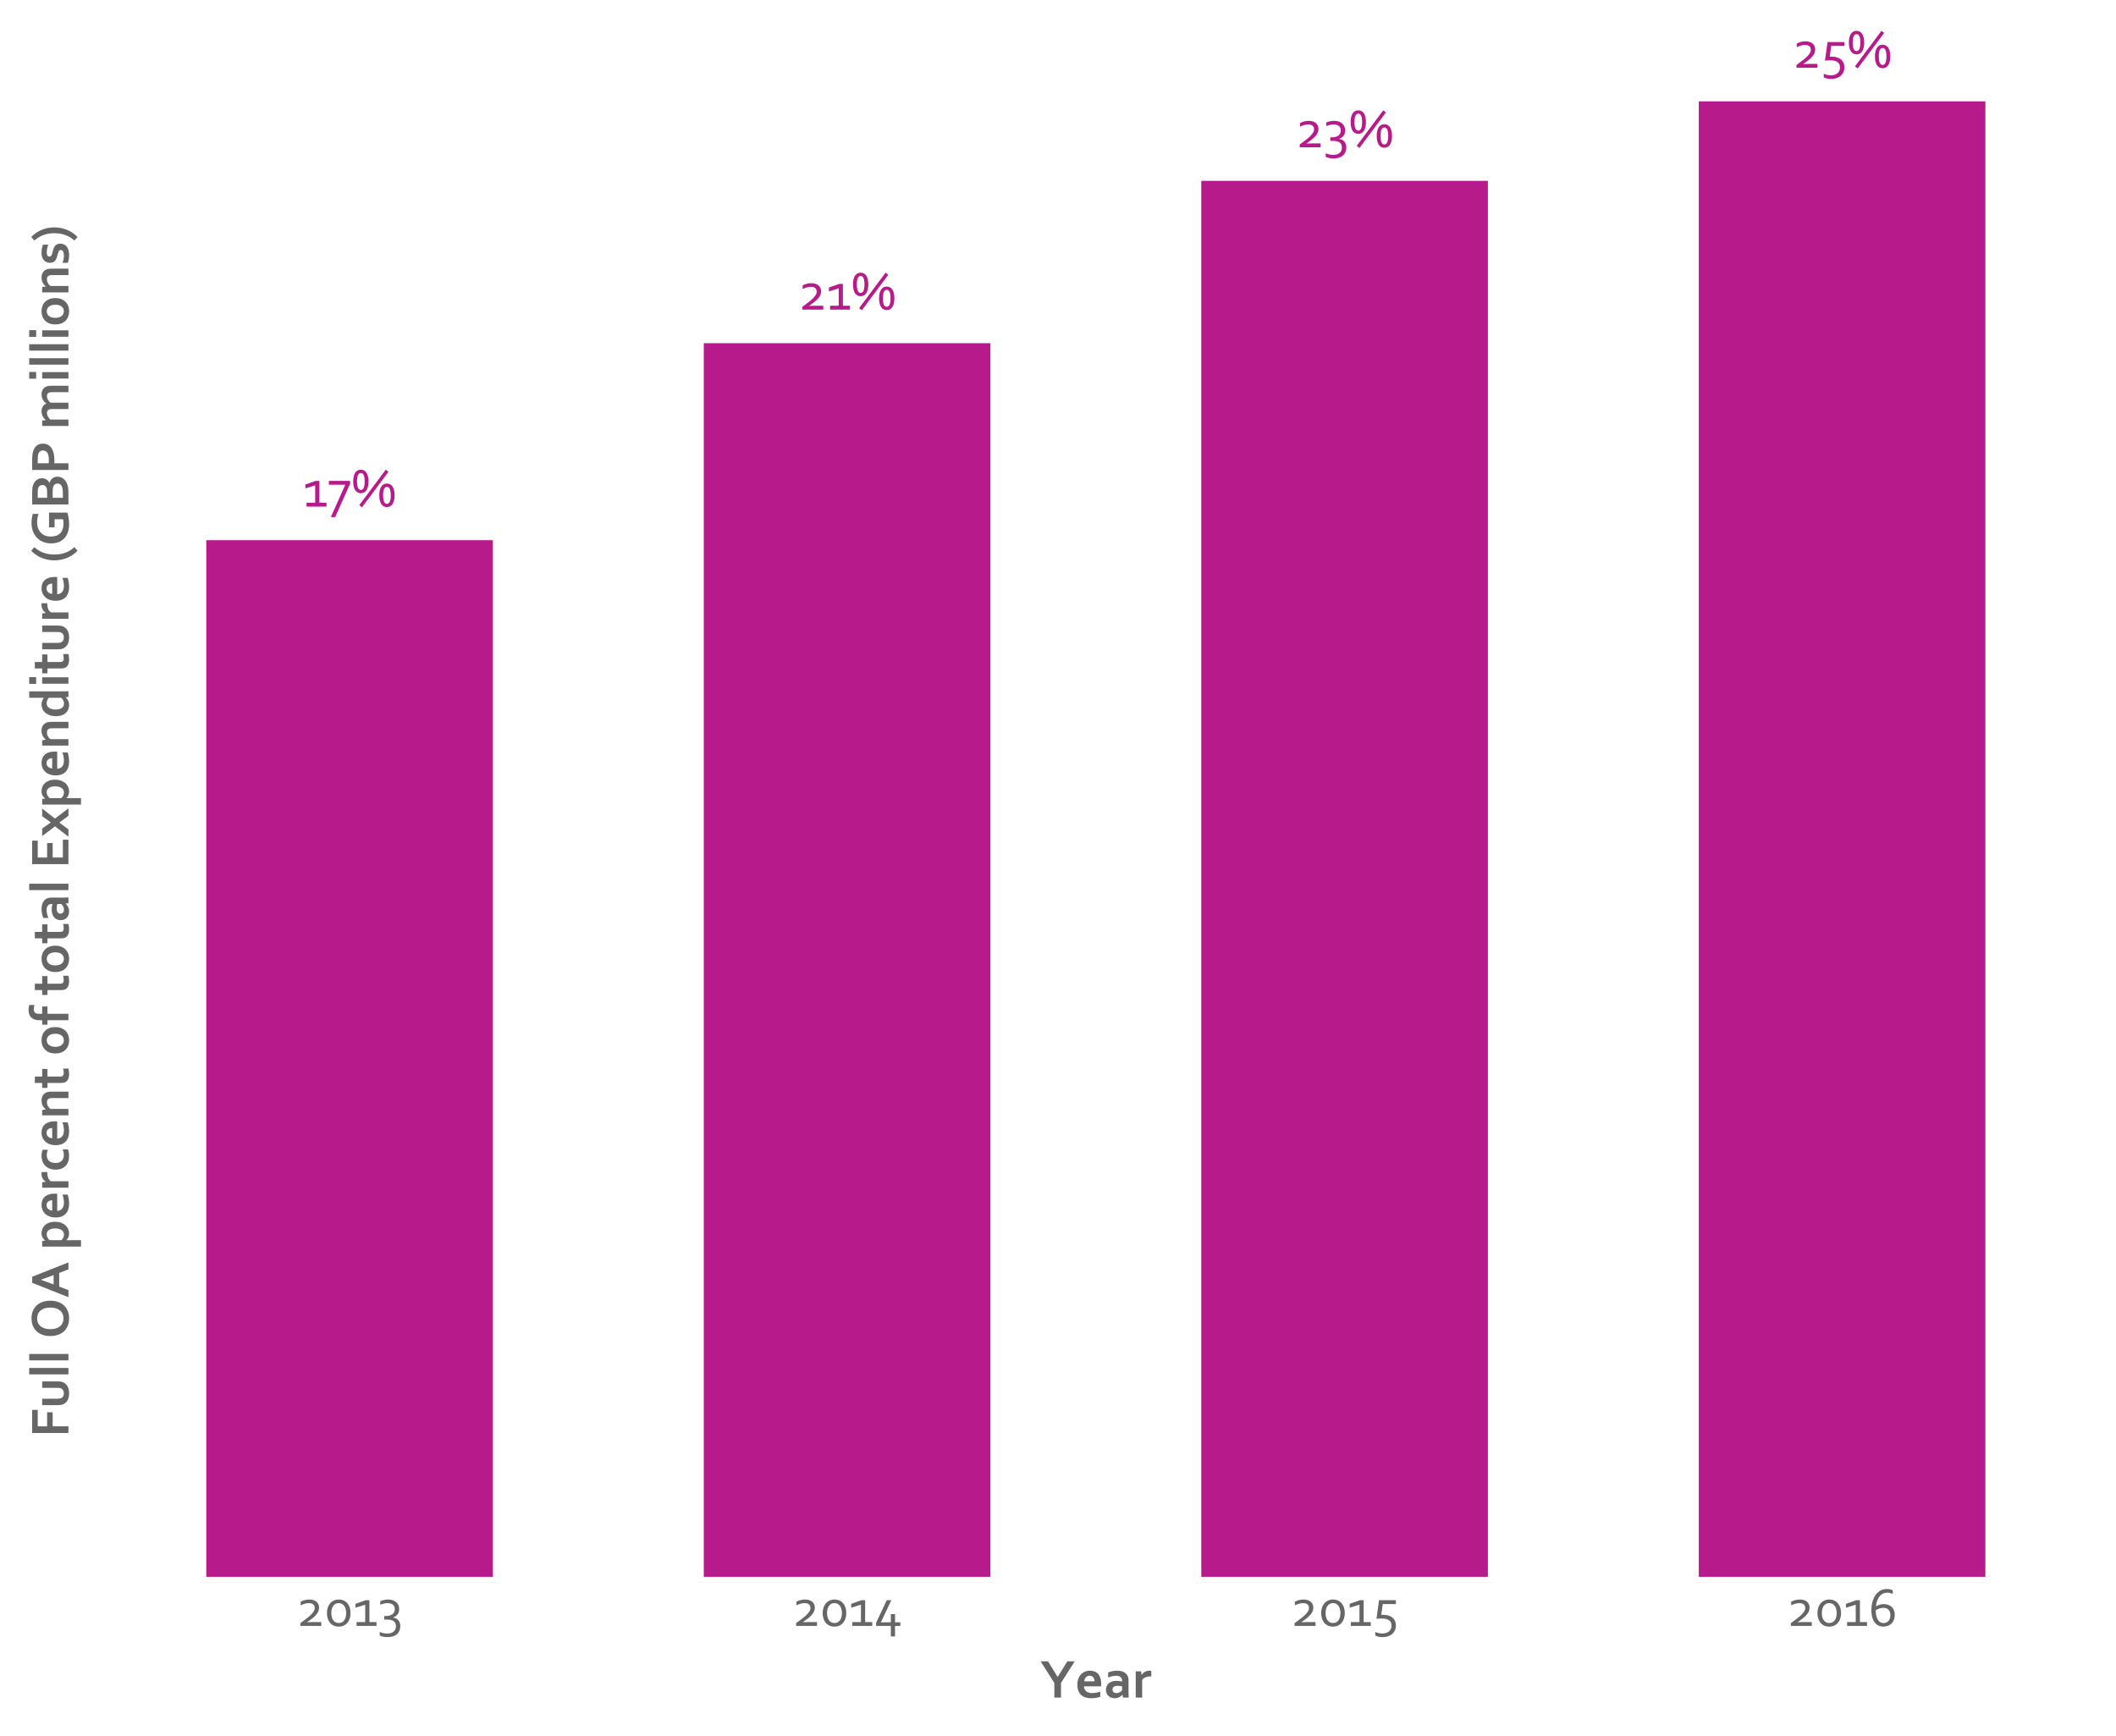
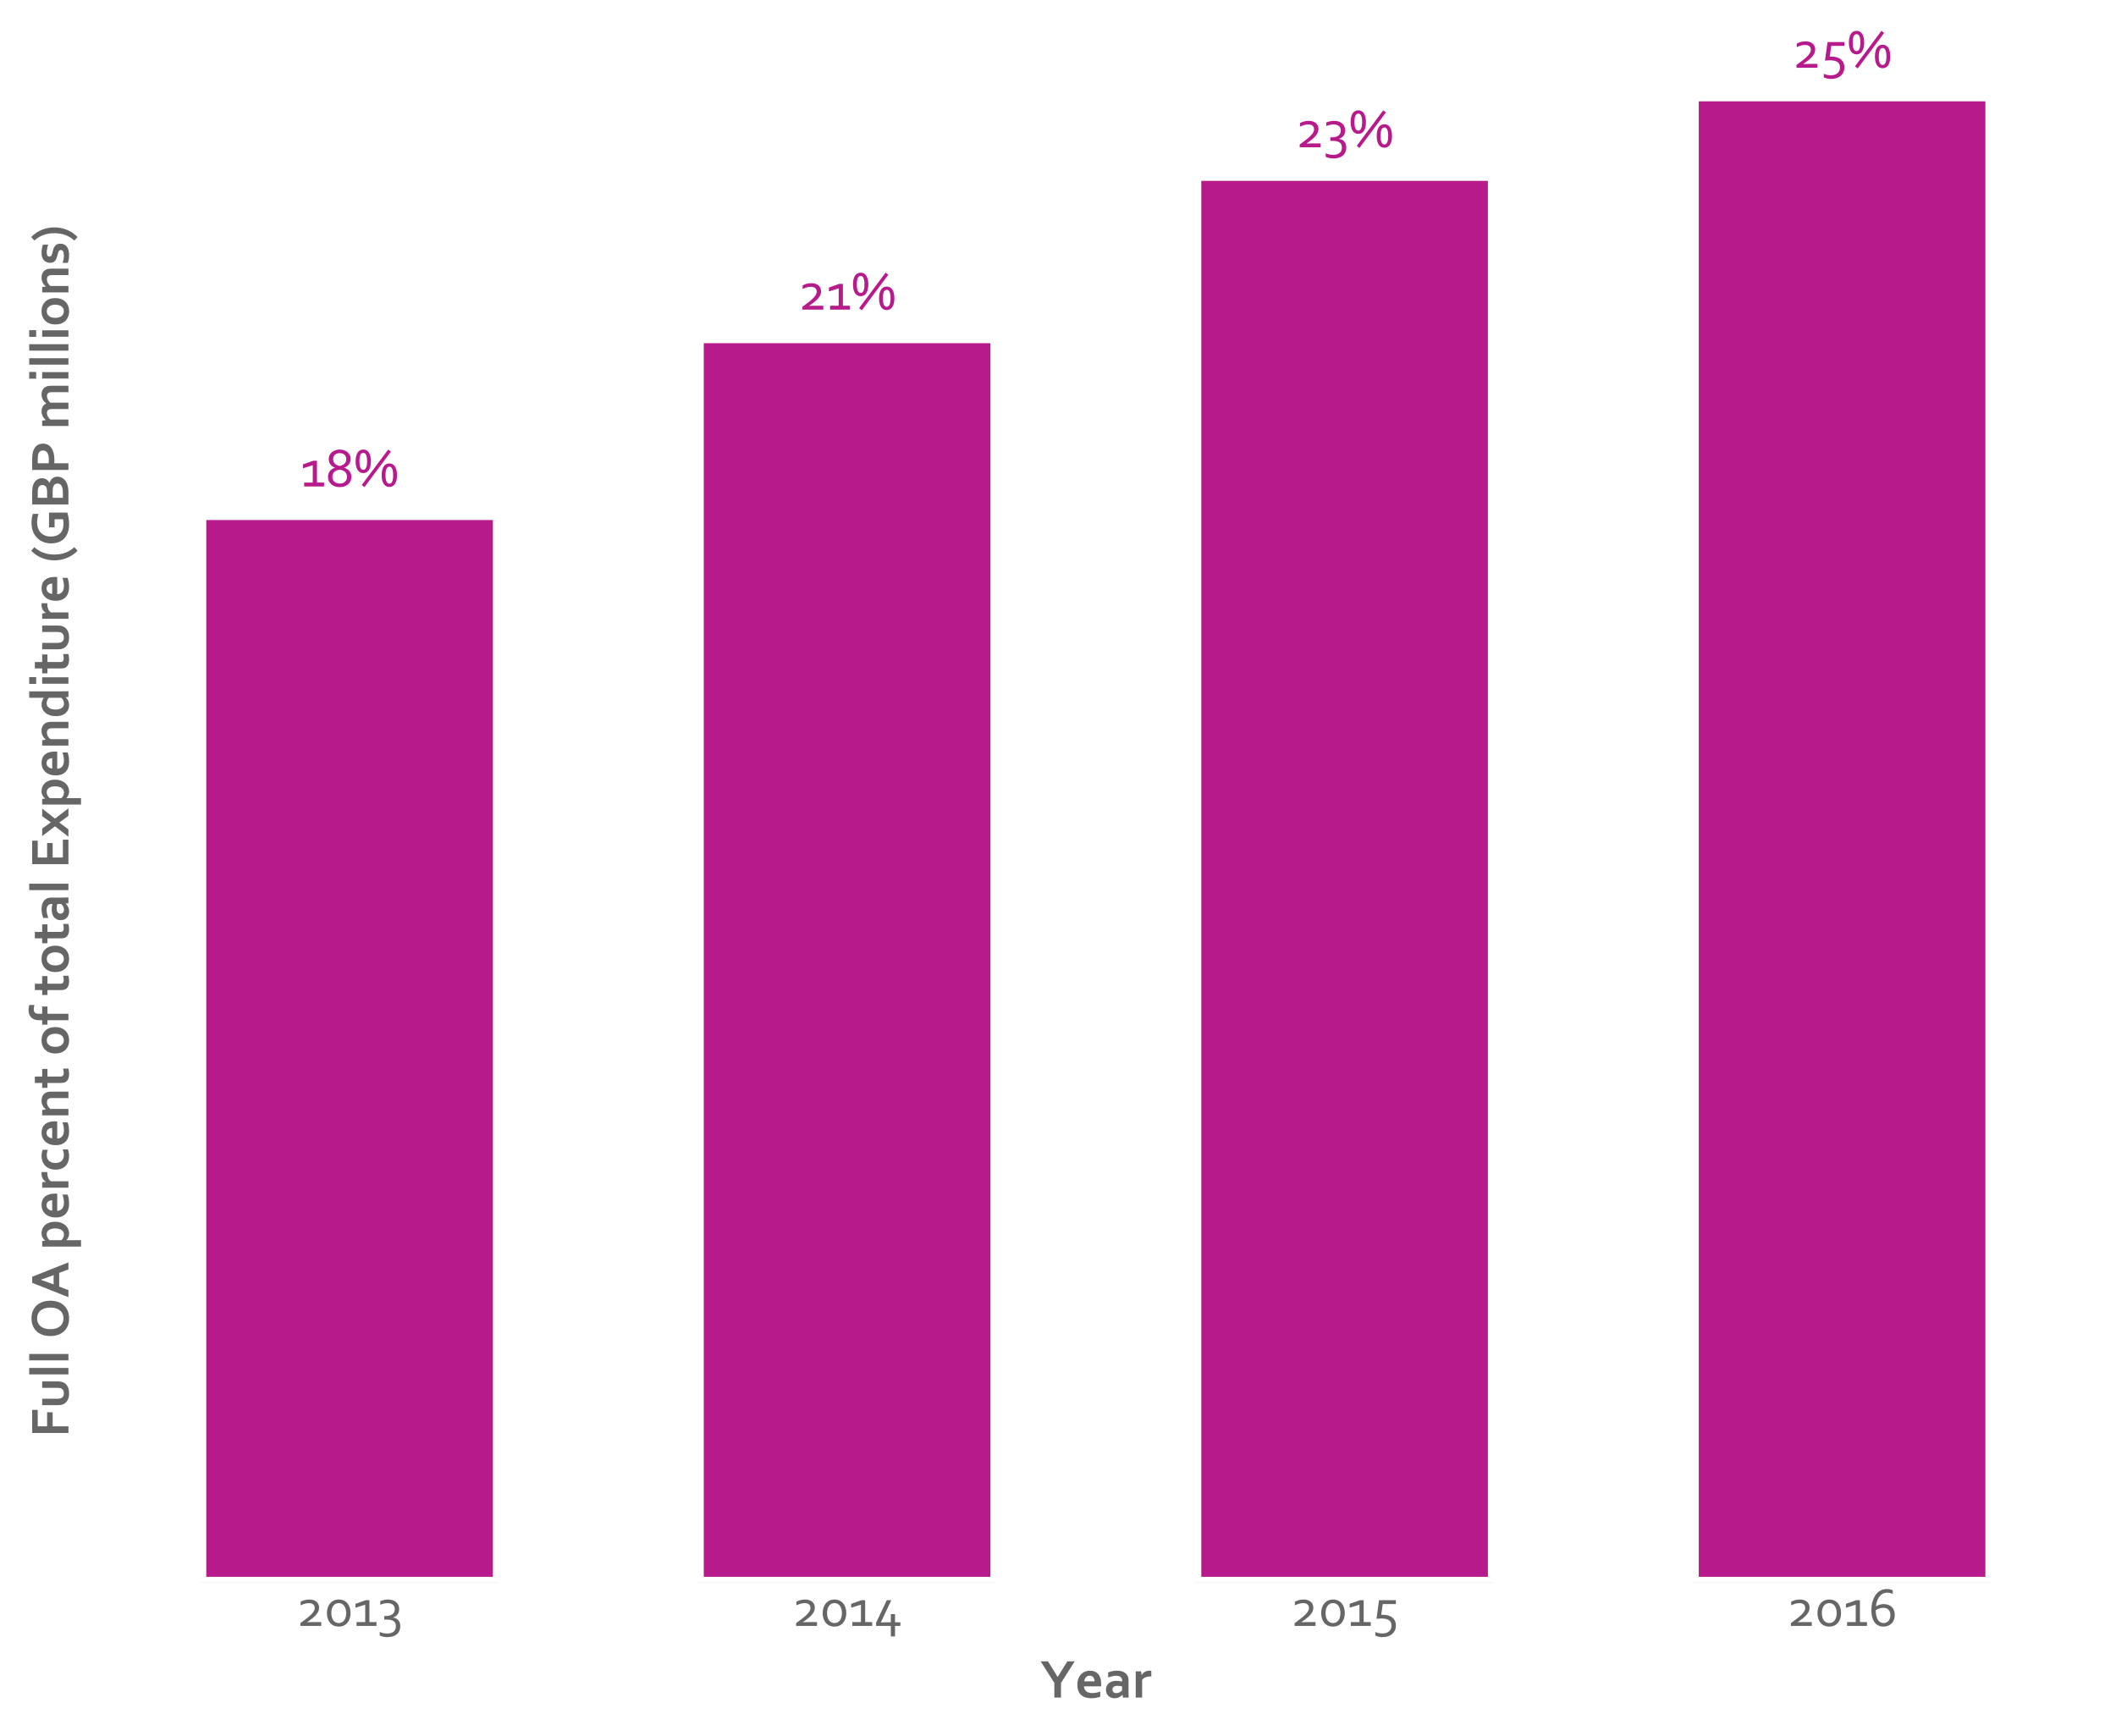
<svg xmlns="http://www.w3.org/2000/svg" xmlns:xlink="http://www.w3.org/1999/xlink" height="438pt" version="1.1" viewBox="0 0 534 438" width="534pt">
  <defs>
    <style type="text/css">
*{stroke-linecap:butt;stroke-linejoin:round;stroke-miterlimit:100000;}
  </style>
  </defs>
  <g id="figure_1">
    <g id="patch_1">
      <path d="M 0 438.772  L 534.847 438.772  L 534.847 0  L 0 0  z " style="fill:#ffffff;" />
    </g>
    <g id="axes_1">
      <g id="patch_2">
        <path d="M 25.448 399.419  L 527.648 399.419  L 527.648 19.979  L 25.448 19.979  z " style="fill:#ffffff;" />
      </g>
      <g id="matplotlib.axis_1">
        <g id="xtick_1">
          <g id="text_1">
            <defs>
              <path d="M 19.922 6.688  Q 25.531 6.984 30.031 6.984  L 45.266 6.984  L 45.266 0  L 7.562 0  L 7.562 5.031  Q 13.188 9.188 17.922 12.766  Q 22.656 16.359 26.094 19.656  Q 29.547 22.953 31.5 26.078  Q 33.453 29.203 33.453 32.375  Q 33.453 36.625 30.719 38.859  Q 27.984 41.109 22.859 41.109  Q 19.047 41.062 15.453 39.984  Q 11.859 38.922 8.062 37.156  L 8.062 43.609  Q 10.844 45.219 14.922 46.406  Q 19 47.609 23.875 47.609  Q 27.734 47.609 30.922 46.625  Q 34.125 45.656 36.438 43.766  Q 38.766 41.891 40.031 39.125  Q 41.312 36.375 41.312 32.766  Q 41.312 28.906 39.641 25.562  Q 37.984 22.219 35.109 19.141  Q 32.234 16.062 28.328 13.062  Q 24.422 10.062 19.922 6.891  z " id="Corbel-32" />
              <path d="M 27.25 15.047  Q 29.828 14.797 32.203 13.766  Q 34.578 12.75 36.406 10.844  Q 38.234 8.938 39.328 6.156  Q 40.438 3.375 40.438 -0.391  Q 40.438 -4.891 38.922 -8.547  Q 37.406 -12.203 34.469 -14.797  Q 31.547 -17.391 27.219 -18.781  Q 22.906 -20.172 17.234 -20.172  Q 13.281 -20.172 9.688 -19.438  Q 6.109 -18.703 3.328 -17.281  L 3.328 -10.844  Q 6.844 -12.359 10.25 -13.016  Q 13.672 -13.672 16.703 -13.672  Q 21.188 -13.672 24.219 -12.562  Q 27.25 -11.469 29.078 -9.656  Q 30.906 -7.859 31.703 -5.484  Q 32.516 -3.125 32.516 -0.531  Q 32.516 5.812 28.469 8.609  Q 24.422 11.422 16.75 11.422  L 11.578 11.422  L 11.578 17.922  L 14.594 17.922  Q 18.797 17.922 21.797 18.875  Q 24.812 19.828 26.766 21.5  Q 28.719 23.188 29.609 25.453  Q 30.516 27.734 30.516 30.375  Q 30.516 33.156 29.516 35.172  Q 28.516 37.203 26.781 38.516  Q 25.047 39.844 22.703 40.469  Q 20.359 41.109 17.672 41.109  Q 14.359 41.109 10.984 40.328  Q 7.625 39.547 4.344 38.234  L 4.344 44.672  Q 8.344 46.344 11.984 46.969  Q 15.625 47.609 18.406 47.609  Q 23.141 47.609 26.844 46.328  Q 30.562 45.062 33.125 42.766  Q 35.688 40.484 37.047 37.359  Q 38.422 34.234 38.422 30.469  Q 38.422 27.984 37.828 25.641  Q 37.25 23.297 35.906 21.281  Q 34.578 19.281 32.453 17.719  Q 30.328 16.156 27.25 15.234  z " id="Corbel-33" />
              <path d="M 39.062 23.141  Q 39.062 27.344 38.109 30.688  Q 37.156 34.031 35.422 36.344  Q 33.688 38.672 31.219 39.906  Q 28.766 41.156 25.688 41.156  Q 22.609 41.156 20.141 39.906  Q 17.672 38.672 15.906 36.344  Q 14.156 34.031 13.234 30.688  Q 12.312 27.344 12.312 23.141  Q 12.312 19 13.25 15.656  Q 14.203 12.312 15.938 10.016  Q 17.672 7.719 20.156 6.469  Q 22.656 5.219 25.734 5.219  Q 28.812 5.219 31.266 6.469  Q 33.734 7.719 35.469 10.016  Q 37.203 12.312 38.125 15.656  Q 39.062 19 39.062 23.141  M 46.969 23.141  Q 46.969 17.969 45.531 13.5  Q 44.094 9.031 41.359 5.75  Q 38.625 2.484 34.688 0.625  Q 30.766 -1.219 25.734 -1.219  Q 20.562 -1.219 16.578 0.625  Q 12.594 2.484 9.875 5.75  Q 7.172 9.031 5.781 13.5  Q 4.391 17.969 4.391 23.141  Q 4.391 28.375 5.828 32.844  Q 7.281 37.312 10.016 40.594  Q 12.75 43.891 16.703 45.75  Q 20.656 47.609 25.688 47.609  Q 30.812 47.609 34.781 45.75  Q 38.766 43.891 41.469 40.594  Q 44.188 37.312 45.578 32.844  Q 46.969 28.375 46.969 23.141  " id="Corbel-30" />
              <path d="M 22.016 6.984  L 22.016 38.328  L 4.391 32.812  L 4.391 39.844  L 23.047 46.391  L 29.594 46.391  L 29.594 6.984  L 42.391 6.984  L 42.391 0  L 6.453 0  L 6.453 6.984  z " id="Corbel-31" />
            </defs>
            <g style="fill:#666666;" transform="translate(74.74094 410.3172)scale(0.14 -0.14)">
              <use xlink:href="#Corbel-32" />
              <use x="51.074" xlink:href="#Corbel-30" />
              <use x="102.441" xlink:href="#Corbel-31" />
              <use x="147.266" xlink:href="#Corbel-33" />
            </g>
          </g>
        </g>
        <g id="xtick_2">
          <g id="text_2">
            <defs>
              <path d="M 13.141 6.5  L 13.141 6.297  L 20.359 6.5  L 31.062 6.5  L 31.062 21.344  L 38.625 21.344  L 38.625 6.5  L 48.25 6.5  L 48.25 0  L 38.625 0  L 38.625 -18.891  L 31.062 -18.891  L 31.062 0  L 4.5 0  L 4.5 5.562  L 23.734 46.391  L 31.891 46.391  z " id="Corbel-34" />
            </defs>
            <g style="fill:#666666;" transform="translate(199.8469 410.3172)scale(0.14 -0.14)">
              <use xlink:href="#Corbel-32" />
              <use x="51.074" xlink:href="#Corbel-30" />
              <use x="102.441" xlink:href="#Corbel-31" />
              <use x="147.266" xlink:href="#Corbel-34" />
            </g>
          </g>
        </g>
        <g id="xtick_3">
          <g id="text_3">
            <defs>
              <path d="M 42.875 0.641  Q 42.875 -3.859 41.234 -7.656  Q 39.594 -11.469 36.5 -14.25  Q 33.406 -17.047 28.953 -18.609  Q 24.516 -20.172 18.844 -20.172  Q 15.141 -20.172 11.766 -19.453  Q 8.406 -18.75 5.719 -17.281  L 5.719 -10.844  Q 9.328 -12.453 12.547 -13.016  Q 15.766 -13.578 18.5 -13.578  Q 22.656 -13.578 25.734 -12.469  Q 28.812 -11.375 30.859 -9.469  Q 32.906 -7.562 33.938 -5.047  Q 34.969 -2.547 34.969 0.25  Q 34.969 3.609 33.906 6.078  Q 32.859 8.547 30.609 10.172  Q 28.375 11.812 24.859 12.609  Q 21.344 13.422 16.359 13.422  Q 12.844 13.422 7.859 12.938  L 12.5 46.391  L 42.828 46.391  L 42.828 39.406  L 19.188 39.406  L 16.453 20.016  Q 18.172 20.125 19.188 20.125  Q 24.906 20.125 29.312 18.797  Q 33.734 17.484 36.734 14.984  Q 39.75 12.5 41.312 8.891  Q 42.875 5.281 42.875 0.641  " id="Corbel-35" />
            </defs>
            <g style="fill:#666666;" transform="translate(325.6528 410.3172)scale(0.14 -0.14)">
              <use xlink:href="#Corbel-32" />
              <use x="51.074" xlink:href="#Corbel-30" />
              <use x="102.441" xlink:href="#Corbel-31" />
              <use x="147.266" xlink:href="#Corbel-35" />
            </g>
          </g>
        </g>
        <g id="xtick_4">
          <g id="text_4">
            <defs>
              <path d="M 27.547 39.359  Q 31.891 39.359 35.578 38.109  Q 39.266 36.859 41.922 34.422  Q 44.578 31.984 46.062 28.391  Q 47.562 24.812 47.562 20.125  Q 47.562 15.438 46.172 11.5  Q 44.781 7.562 42.141 4.75  Q 39.5 1.953 35.688 0.359  Q 31.891 -1.219 27.047 -1.219  Q 21.922 -1.219 17.891 0.828  Q 13.875 2.875 11.078 6.688  Q 8.297 10.5 6.828 15.922  Q 5.375 21.344 5.375 28.078  Q 5.375 33.25 6.172 38.109  Q 6.984 42.969 8.562 47.234  Q 10.156 51.516 12.469 55.047  Q 14.797 58.594 17.875 61.156  Q 20.953 63.719 24.75 65.125  Q 28.562 66.547 33.062 66.547  Q 36.766 66.5 39.453 65.812  Q 42.141 65.141 43.953 64.266  L 43.953 57.906  Q 42 58.688 39.266 59.328  Q 36.531 59.969 33.594 59.969  Q 30.078 59.969 26.781 58.516  Q 23.484 57.078 20.797 54.078  Q 18.109 51.078 16.234 46.453  Q 14.359 41.844 13.625 35.5  L 13.812 35.5  Q 16.891 37.25 20.5 38.297  Q 24.125 39.359 27.547 39.359  M 27.344 5.219  Q 29.938 5.219 32.172 6.141  Q 34.422 7.078 36.078 8.875  Q 37.75 10.688 38.703 13.344  Q 39.656 16.016 39.656 19.438  Q 39.656 23.094 38.641 25.609  Q 37.641 28.125 35.906 29.688  Q 34.188 31.25 31.859 31.938  Q 29.547 32.625 26.906 32.625  Q 23.438 32.625 19.828 31.391  Q 16.219 30.172 13.281 28.422  Q 13.234 22.562 14.281 18.188  Q 15.328 13.812 17.188 10.938  Q 19.047 8.062 21.656 6.641  Q 24.266 5.219 27.344 5.219  " id="Corbel-36" />
            </defs>
            <g style="fill:#666666;" transform="translate(450.8922 410.3172)scale(0.14 -0.14)">
              <use xlink:href="#Corbel-32" />
              <use x="51.074" xlink:href="#Corbel-30" />
              <use x="102.441" xlink:href="#Corbel-31" />
              <use x="147.266" xlink:href="#Corbel-36" />
            </g>
          </g>
        </g>
        <g id="text_5">
          <defs>
            <path d="M 34.188 5.031  L 33.984 5.031  Q 33.016 4 31.641 2.922  Q 30.281 1.859 28.516 0.906  Q 26.766 -0.047 24.609 -0.625  Q 22.469 -1.219 19.969 -1.219  Q 16.609 -1.219 13.672 -0.172  Q 10.75 0.875 8.641 2.844  Q 6.547 4.828 5.344 7.641  Q 4.156 10.453 4.156 13.922  Q 4.156 17.719 5.547 20.75  Q 6.938 23.781 9.422 25.875  Q 11.922 27.984 15.375 29.078  Q 18.844 30.172 23.047 30.172  Q 26.125 30.172 28.703 29.781  Q 31.297 29.391 33.25 28.859  L 33.25 30.766  Q 33.25 32.422 32.688 33.953  Q 32.125 35.5 30.875 36.688  Q 29.641 37.891 27.641 38.594  Q 25.641 39.312 22.75 39.312  Q 19.234 39.312 15.719 38.531  Q 12.203 37.75 8.109 36.188  L 8.109 45.219  Q 11.672 46.781 15.672 47.609  Q 19.672 48.438 24.078 48.484  Q 29.25 48.484 33.125 47.219  Q 37.016 45.953 39.625 43.719  Q 42.234 41.5 43.531 38.469  Q 44.828 35.453 44.828 31.891  L 44.828 14.062  Q 44.828 9.375 44.922 6  Q 45.016 2.641 45.125 0  L 34.672 0  z M 33.25 20.172  Q 31.594 20.562 29.438 20.875  Q 27.297 21.188 25.094 21.188  Q 20.844 21.188 18.375 19.5  Q 15.922 17.828 15.922 14.359  Q 15.922 12.75 16.484 11.547  Q 17.047 10.359 18 9.578  Q 18.953 8.797 20.219 8.406  Q 21.484 8.016 22.906 8.016  Q 24.656 8.016 26.219 8.469  Q 27.781 8.938 29.094 9.641  Q 30.422 10.359 31.469 11.234  Q 32.516 12.109 33.25 12.938  z " id="Corbel-Bold-61" />
            <path d="M 31.781 37.203  L 49.172 65.328  L 62.453 65.328  L 37.703 26.312  L 37.703 0  L 25.734 0  L 25.734 26.312  L 0.984 65.328  L 14.266 65.328  L 31.641 37.203  z " id="Corbel-Bold-59" />
            <path d="M 30.719 8.109  Q 34.078 8.109 37.734 8.781  Q 41.406 9.469 45.172 10.75  L 45.172 1.516  Q 42.922 0.531 38.281 -0.344  Q 33.641 -1.219 28.656 -1.219  Q 23.641 -1.219 19.109 0.078  Q 14.594 1.375 11.219 4.25  Q 7.859 7.125 5.875 11.719  Q 3.906 16.312 3.906 22.859  Q 3.906 29.297 5.766 34.125  Q 7.625 38.969 10.75 42.141  Q 13.875 45.312 17.891 46.891  Q 21.922 48.484 26.219 48.484  Q 30.719 48.484 34.5 47.109  Q 38.281 45.75 41.031 42.812  Q 43.797 39.891 45.328 35.281  Q 46.875 30.672 46.875 24.359  Q 46.828 21.922 46.734 20.219  L 15.719 20.219  Q 15.969 16.938 17.188 14.625  Q 18.406 12.312 20.375 10.859  Q 22.359 9.422 25 8.766  Q 27.641 8.109 30.719 8.109  M 26.078 39.453  Q 23.875 39.453 22.156 38.641  Q 20.453 37.844 19.203 36.453  Q 17.969 35.062 17.234 33.203  Q 16.5 31.344 16.266 29.25  L 34.859 29.25  Q 34.859 31.344 34.297 33.203  Q 33.734 35.062 32.641 36.453  Q 31.547 37.844 29.906 38.641  Q 28.266 39.453 26.078 39.453  " id="Corbel-Bold-65" />
            <path d="M 34.469 38.141  L 33.5 38.141  Q 28.172 38.141 24.141 36.547  Q 20.125 34.969 17.922 31.688  L 17.922 0  L 6.344 0  L 6.344 47.312  L 15.922 47.312  L 17 40.719  L 17.188 40.719  Q 19.234 44.344 22.828 46.406  Q 26.422 48.484 31.453 48.484  Q 33.203 48.484 34.469 48.297  z " id="Corbel-Bold-72" />
          </defs>
          <g style="fill:#666666;" transform="translate(262.4764 428.394)scale(0.14 -0.14)">
            <use xlink:href="#Corbel-Bold-59" />
            <use x="63.318" xlink:href="#Corbel-Bold-65" />
            <use x="114.588" xlink:href="#Corbel-Bold-61" />
            <use x="166.053" xlink:href="#Corbel-Bold-72" />
          </g>
        </g>
      </g>
      <g id="matplotlib.axis_2">
        <g id="ytick_1" />
        <g id="ytick_2" />
        <g id="ytick_3" />
        <g id="ytick_4" />
        <g id="ytick_5" />
        <g id="ytick_6" />
        <g id="text_6">
          <defs>
            <path d="M 19.781 10.016  L 51.906 10.016  L 51.906 0  L 7.812 0  L 7.812 65.328  L 50.141 65.328  L 50.141 55.328  L 19.781 55.328  L 19.781 38.422  L 45.844 38.422  L 45.844 28.422  L 19.781 28.422  z " id="Corbel-Bold-45" />
            <path d="M 55.125 47.953  Q 55.125 43.703 53.219 40.156  Q 51.312 36.625 46.922 34.281  L 46.922 34.078  Q 49.359 33.25 51.391 31.953  Q 53.422 30.672 54.859 28.875  Q 56.297 27.094 57.094 24.844  Q 57.906 22.609 57.906 19.828  Q 57.906 17.438 57.141 14.703  Q 56.391 11.969 54.484 9.406  Q 52.594 6.844 49.406 4.688  Q 46.234 2.547 41.406 1.266  Q 40.188 0.984 38.75 0.734  Q 37.312 0.484 35.547 0.312  Q 33.797 0.141 31.641 0.062  Q 29.5 0 26.812 0  L 7.812 0  L 7.812 65.328  L 30.516 65.328  Q 37.797 65.328 42.234 63.875  Q 45.562 62.797 48 61.062  Q 50.438 59.328 52.016 57.203  Q 53.609 55.078 54.359 52.703  Q 55.125 50.344 55.125 47.953  M 19.781 28.422  L 19.781 10.016  L 27.594 10.016  Q 30.719 10.016 32.953 10.188  Q 35.203 10.359 36.812 10.75  Q 39.312 11.281 40.969 12.188  Q 42.625 13.094 43.641 14.234  Q 44.672 15.375 45.109 16.766  Q 45.562 18.172 45.562 19.734  Q 45.562 22.469 44.047 24.516  Q 42.531 26.562 39.312 27.594  Q 37.891 28.031 35.984 28.219  Q 34.078 28.422 31.109 28.422  z M 30.562 38.422  Q 35.453 38.422 37.844 39.406  Q 40.531 40.531 41.672 42.5  Q 42.828 44.484 42.828 46.969  Q 42.828 49.562 41.5 51.578  Q 40.188 53.609 37.016 54.594  Q 35.688 54.984 33.922 55.156  Q 32.172 55.328 29.594 55.328  L 19.781 55.328  L 19.781 38.422  z " id="Corbel-Bold-42" />
            <path d="M 4.891 25.344  Q 4.891 30.859 5.766 35.719  Q 6.641 40.578 8.078 44.797  Q 9.516 49.031 11.375 52.562  Q 13.234 56.109 15.188 58.906  Q 17.141 61.719 19.016 63.766  Q 20.906 65.828 22.359 67.094  L 28.609 61.328  Q 25.984 58.453 23.578 54.875  Q 21.188 51.312 19.359 46.891  Q 17.531 42.484 16.453 37.125  Q 15.375 31.781 15.375 25.344  Q 15.375 18.891 16.453 13.547  Q 17.531 8.203 19.359 3.781  Q 21.188 -0.641 23.578 -4.203  Q 25.984 -7.766 28.609 -10.641  L 22.359 -16.406  Q 20.906 -15.141 19.016 -13.078  Q 17.141 -11.031 15.188 -8.219  Q 13.234 -5.422 11.375 -1.875  Q 9.516 1.656 8.078 5.875  Q 6.641 10.109 5.766 14.984  Q 4.891 19.875 4.891 25.344  " id="Corbel-Bold-28" />
            <path d="M 25.688 25.344  Q 25.688 19.875 24.797 14.984  Q 23.922 10.109 22.484 5.875  Q 21.047 1.656 19.188 -1.875  Q 17.328 -5.422 15.375 -8.219  Q 13.422 -11.031 11.562 -13.078  Q 9.719 -15.141 8.203 -16.406  L 1.953 -10.641  Q 4.594 -7.766 6.984 -4.203  Q 9.375 -0.641 11.203 3.781  Q 13.031 8.203 14.109 13.547  Q 15.188 18.891 15.188 25.344  Q 15.188 31.781 14.109 37.125  Q 13.031 42.484 11.203 46.891  Q 9.375 51.312 6.984 54.875  Q 4.594 58.453 1.953 61.328  L 8.203 67.094  Q 9.672 65.828 11.547 63.766  Q 13.422 61.719 15.375 58.906  Q 17.328 56.109 19.188 52.562  Q 21.047 49.031 22.484 44.797  Q 23.922 40.578 24.797 35.719  Q 25.688 30.859 25.688 25.344  " id="Corbel-Bold-29" />
            <path id="Corbel-Bold-20" />
            <path d="M 6.641 47.312  L 18.219 47.312  L 18.219 0  L 6.641 0  z M 6.344 70.703  L 18.5 70.703  L 18.5 58.156  L 6.344 58.156  z " id="Corbel-Bold-69" />
            <path d="M 19.781 0  L 7.812 0  L 7.812 65.328  L 49.422 65.328  L 49.422 55.328  L 19.781 55.328  L 19.781 38.422  L 45.125 38.422  L 45.125 28.422  L 19.781 28.422  z " id="Corbel-Bold-46" />
            <path d="M 48.438 24.953  L 33.797 24.953  L 33.797 34.969  L 60.406 34.969  L 60.406 2  Q 58.938 1.469 56.656 0.875  Q 54.391 0.297 51.578 -0.172  Q 48.781 -0.641 45.797 -0.922  Q 42.828 -1.219 39.891 -1.219  Q 31.109 -1.219 24.531 1.141  Q 17.969 3.516 13.594 7.812  Q 9.234 12.109 7.062 18.031  Q 4.891 23.969 4.891 31.156  Q 4.891 36.234 6.031 40.844  Q 7.172 45.453 9.391 49.391  Q 11.625 53.328 14.797 56.5  Q 17.969 59.672 22.047 61.906  Q 26.125 64.156 30.984 65.344  Q 35.844 66.547 41.406 66.547  Q 46.344 66.547 50.781 65.844  Q 55.219 65.141 58.062 64.109  L 58.062 53.953  Q 54.25 55.172 50.359 55.812  Q 46.484 56.453 42.531 56.453  Q 37.203 56.453 32.562 54.859  Q 27.938 53.266 24.531 50.172  Q 21.141 47.078 19.188 42.531  Q 17.234 37.984 17.234 32.031  Q 17.281 20.453 23.281 14.672  Q 29.297 8.891 40.328 8.891  Q 42.391 8.891 44.578 9.109  Q 46.781 9.328 48.438 9.672  z " id="Corbel-Bold-47" />
            <path d="M 40.438 1.031  Q 38.234 0.094 35.062 -0.562  Q 31.891 -1.219 28.375 -1.219  Q 23.25 -1.219 18.797 0.234  Q 14.359 1.703 11.031 4.688  Q 7.719 7.672 5.812 12.234  Q 3.906 16.797 3.906 22.906  Q 3.906 29.734 6.094 34.609  Q 8.297 39.5 11.781 42.547  Q 15.281 45.609 19.656 47.047  Q 24.031 48.484 28.266 48.484  Q 31.453 48.484 34.375 47.922  Q 37.312 47.359 39.703 46.391  L 39.703 36.969  Q 37.547 37.891 35.125 38.453  Q 32.719 39.016 29.938 39.016  Q 27.156 39.016 24.609 38.156  Q 22.078 37.312 20.125 35.453  Q 18.172 33.594 17.016 30.531  Q 15.875 27.484 15.875 23.188  Q 15.875 20.062 16.75 17.297  Q 17.625 14.547 19.312 12.594  Q 21 10.641 23.609 9.438  Q 26.219 8.25 29.781 8.25  Q 32.953 8.25 35.547 8.875  Q 38.141 9.516 40.438 10.453  z " id="Corbel-Bold-63" />
            <path d="M 26.703 8.016  Q 28.422 8.016 29.953 8.453  Q 31.5 8.891 32.859 9.625  Q 34.234 10.359 35.281 11.234  Q 36.328 12.109 37.062 12.938  L 37.062 35.406  Q 35.016 37.062 32.469 38.156  Q 29.938 39.266 27.094 39.266  Q 25.297 39.266 23.312 38.531  Q 21.344 37.797 19.703 36.031  Q 18.062 34.281 16.969 31.156  Q 15.875 28.031 15.875 23.188  Q 15.875 16.062 18.625 12.062  Q 21.391 8.062 26.703 8.016  M 3.906 22.703  Q 3.906 28.906 5.609 33.766  Q 7.328 38.625 10.281 41.922  Q 13.234 45.219 17.031 46.844  Q 20.844 48.484 24.953 48.484  Q 26.859 48.484 28.562 48.141  Q 30.281 47.797 31.781 47.203  Q 33.297 46.625 34.609 45.891  Q 35.938 45.172 37.062 44.391  L 37.156 44.391  Q 37.109 45.359 37.078 47.141  Q 37.062 48.922 37.062 51.031  L 37.062 70.703  L 48.641 70.703  L 48.641 14.062  Q 48.641 9.375 48.734 6  Q 48.828 2.641 48.922 0  L 38.484 0  L 37.984 5.031  L 37.797 5.031  Q 36.766 3.812 35.328 2.641  Q 33.891 1.469 32.156 0.609  Q 30.422 -0.25 28.344 -0.734  Q 26.266 -1.219 23.828 -1.219  Q 19.969 -1.219 16.422 0.141  Q 12.891 1.516 10.078 4.375  Q 7.281 7.234 5.594 11.844  Q 3.906 16.453 3.906 22.703  " id="Corbel-Bold-64" />
            <path d="M 35.984 61.328  Q 34.078 61.812 32.047 62.125  Q 30.031 62.453 28.219 62.453  Q 26.266 62.453 24.75 61.984  Q 23.25 61.531 22.188 60.453  Q 21.141 59.375 20.594 57.656  Q 20.062 55.953 20.062 53.516  L 20.062 47.312  L 33.203 47.312  L 33.203 37.797  L 20.062 37.797  L 20.062 0  L 8.5 0  L 8.5 37.797  L 0.484 37.797  L 0.484 47.312  L 8.5 47.312  L 8.5 52.938  Q 8.5 57.906 9.891 61.5  Q 11.281 65.094 13.766 67.406  Q 16.266 69.734 19.625 70.828  Q 23 71.922 26.953 71.922  Q 29.391 71.922 31.812 71.5  Q 34.234 71.094 35.984 70.516  z " id="Corbel-Bold-66" />
            <path d="M 45.219 16.656  L 20.609 16.656  L 14.203 0  L 1.469 0  L 27.391 65.328  L 38.328 65.328  L 64.266 0  L 51.609 0  z M 32.812 49.609  Q 29.391 39.359 26.703 32.469  L 24.469 26.656  L 41.359 26.656  L 39.109 32.469  Q 36.422 39.406 33.016 49.609  z " id="Corbel-Bold-41" />
            <path d="M 27.25 -1.219  Q 20.125 -1.219 15.438 1.188  Q 10.75 3.609 8.344 7.719  Q 7.078 9.906 6.469 12.547  Q 5.859 15.188 5.859 18.406  L 5.859 47.312  L 17.438 47.312  L 17.438 19.625  Q 17.438 17.234 17.766 15.5  Q 18.109 13.766 18.797 12.5  Q 19.969 10.359 22.109 9.297  Q 24.266 8.25 27.25 8.25  Q 30.375 8.25 32.594 9.422  Q 34.812 10.594 35.938 12.984  Q 37.062 15.281 37.062 19.391  L 37.062 47.312  L 48.641 47.312  L 48.641 18.406  Q 48.641 12.641 46.625 8.688  Q 45.516 6.453 43.719 4.609  Q 41.938 2.781 39.516 1.484  Q 37.109 0.203 34.047 -0.5  Q 31 -1.219 27.25 -1.219  " id="Corbel-Bold-75" />
            <path d="M 35.25 0.047  Q 33.297 -0.531 30.578 -0.875  Q 27.875 -1.219 25.531 -1.219  Q 19.578 -1.219 15.797 0.703  Q 12.016 2.641 10.453 6.25  Q 9.328 8.844 9.328 13.281  L 9.328 37.797  L 0.484 37.797  L 0.484 47.312  L 9.328 47.312  L 9.328 60.547  L 20.906 60.547  L 20.906 47.312  L 34.578 47.312  L 34.578 37.797  L 20.906 37.797  L 20.906 14.797  Q 20.906 12.062 21.734 10.75  Q 23.188 8.5 27.547 8.5  Q 29.547 8.5 31.516 8.812  Q 33.5 9.125 35.25 9.625  z " id="Corbel-Bold-74" />
            <path d="M 27.297 13.719  Q 27.297 15.234 26.438 16.203  Q 25.594 17.188 24.172 17.844  Q 22.75 18.5 20.922 18.984  Q 19.094 19.484 17.094 19.969  Q 14.547 20.656 12.203 21.562  Q 9.859 22.469 8.078 23.922  Q 6.297 25.391 5.25 27.609  Q 4.203 29.828 4.203 33.062  Q 4.203 37.016 5.609 39.922  Q 7.031 42.828 9.438 44.719  Q 11.859 46.625 15.062 47.547  Q 18.266 48.484 21.828 48.484  Q 26.172 48.484 29.984 47.781  Q 33.797 47.078 36.859 45.953  L 36.859 36.531  Q 35.25 37.062 33.469 37.516  Q 31.688 37.984 29.859 38.328  Q 28.031 38.672 26.219 38.891  Q 24.422 39.109 22.797 39.109  Q 20.75 39.109 19.328 38.719  Q 17.922 38.328 17.031 37.672  Q 16.156 37.016 15.766 36.156  Q 15.375 35.297 15.375 34.375  Q 15.375 32.766 16.234 31.734  Q 17.094 30.719 18.609 30.078  Q 20.125 29.438 21.781 29.016  Q 23.438 28.609 25 28.219  Q 27.438 27.641 29.875 26.812  Q 32.328 25.984 34.281 24.484  Q 36.234 23 37.469 20.625  Q 38.719 18.266 38.719 14.594  Q 38.719 10.594 37.203 7.609  Q 35.688 4.641 32.984 2.656  Q 30.281 0.688 26.484 -0.266  Q 22.703 -1.219 18.172 -1.219  Q 13.672 -1.219 10.078 -0.5  Q 6.5 0.203 4.156 1.266  L 4.156 10.594  Q 7.953 9.188 11.172 8.672  Q 14.406 8.156 17.188 8.156  Q 19.344 8.156 21.188 8.469  Q 23.047 8.797 24.391 9.469  Q 25.734 10.156 26.516 11.203  Q 27.297 12.25 27.297 13.719  " id="Corbel-Bold-73" />
            <path d="M 28.516 39.203  Q 25.484 39.156 22.75 37.719  Q 20.016 36.281 17.922 33.844  L 17.922 12.75  Q 18.656 11.922 19.672 11.078  Q 20.703 10.25 21.969 9.562  Q 23.25 8.891 24.781 8.453  Q 26.312 8.016 27.984 8.016  Q 30.672 8.016 32.766 9.156  Q 34.859 10.297 36.25 12.391  Q 37.641 14.5 38.375 17.406  Q 39.109 20.312 39.109 23.875  Q 39.109 27.688 38.344 30.562  Q 37.594 33.453 36.203 35.344  Q 34.812 37.25 32.859 38.219  Q 30.906 39.203 28.516 39.203  M 30.031 -1.219  Q 26.219 -1.219 23.109 0.172  Q 20.016 1.562 17.969 3.609  L 17.781 3.609  Q 17.828 2.641 17.875 0.859  Q 17.922 -0.922 17.922 -3.031  L 17.922 -22.703  L 6.344 -22.703  L 6.344 47.312  L 16.5 47.312  L 17 42  L 17.188 42  Q 19.344 44.828 22.703 46.656  Q 26.078 48.484 30.516 48.484  Q 34.375 48.484 38.109 47.047  Q 41.844 45.609 44.719 42.625  Q 47.609 39.656 49.344 35.109  Q 51.078 30.562 51.078 24.312  Q 51.078 17.719 49.219 12.906  Q 47.359 8.109 44.328 4.953  Q 41.312 1.812 37.625 0.297  Q 33.938 -1.219 30.031 -1.219  " id="Corbel-Bold-70" />
            <path d="M 25.875 25.297  Q 24.266 25.297 22.703 25.344  Q 21.141 25.391 19.781 25.531  L 19.781 0  L 7.812 0  L 7.812 65.328  L 26.656 65.328  Q 31.391 65.328 34.938 64.906  Q 38.484 64.5 41.266 63.672  Q 47.953 61.625 51.562 57.125  Q 55.172 52.641 55.172 45.703  Q 55.172 40.969 53.219 37.188  Q 51.266 33.406 47.5 30.766  Q 43.75 28.125 38.328 26.703  Q 32.906 25.297 25.875 25.297  M 19.781 35.594  Q 20.797 35.453 22.375 35.375  Q 23.969 35.297 25.688 35.297  Q 30.516 35.297 33.781 36.078  Q 37.062 36.859 39.062 38.25  Q 41.062 39.656 41.938 41.625  Q 42.828 43.609 42.828 45.953  Q 42.828 48.828 41.5 50.922  Q 40.188 53.031 36.922 54.203  Q 35.203 54.781 32.688 55.047  Q 30.172 55.328 26.516 55.328  L 19.781 55.328  z " id="Corbel-Bold-50" />
            <path d="M 25.984 16.453  L 13.766 0  L 0.484 0  L 19.188 24.125  L 1.609 47.312  L 15.234 47.312  L 26.266 31.688  L 37.5 47.312  L 51.172 47.312  L 33.109 24.172  L 51.656 0  L 38.141 0  z " id="Corbel-Bold-78" />
            <path d="M 56.203 32.672  Q 56.203 38.625 54.734 43.094  Q 53.266 47.562 50.672 50.531  Q 48.094 53.516 44.531 54.984  Q 40.969 56.453 36.719 56.453  Q 32.469 56.453 28.906 54.984  Q 25.344 53.516 22.75 50.531  Q 20.172 47.562 18.703 43.094  Q 17.234 38.625 17.234 32.672  Q 17.234 26.703 18.703 22.234  Q 20.172 17.781 22.75 14.812  Q 25.344 11.859 28.906 10.375  Q 32.469 8.891 36.719 8.891  Q 40.969 8.891 44.531 10.375  Q 48.094 11.859 50.672 14.812  Q 53.266 17.781 54.734 22.234  Q 56.203 26.703 56.203 32.672  M 68.562 32.672  Q 68.562 25.203 66.438 18.969  Q 64.312 12.75 60.234 8.25  Q 56.156 3.766 50.219 1.266  Q 44.281 -1.219 36.719 -1.219  Q 29.156 -1.219 23.219 1.266  Q 17.281 3.766 13.203 8.25  Q 9.125 12.75 7 18.969  Q 4.891 25.203 4.891 32.672  Q 4.891 40.141 7 46.359  Q 9.125 52.594 13.203 57.078  Q 17.281 61.578 23.219 64.062  Q 29.156 66.547 36.719 66.547  Q 44.281 66.547 50.219 64.062  Q 56.156 61.578 60.234 57.078  Q 64.312 52.594 66.438 46.359  Q 68.562 40.141 68.562 32.672  " id="Corbel-Bold-4f" />
            <path d="M 6.844 0  L 6.844 70.703  L 18.406 70.703  L 18.406 0  z " id="Corbel-Bold-6c" />
            <path d="M 67.281 28.812  Q 67.281 30.328 67.188 31.641  Q 67.094 32.953 66.844 33.938  Q 66.312 36.078 64.75 37.391  Q 63.188 38.719 60.359 38.766  Q 58.844 38.766 57.219 38.328  Q 55.609 37.891 54.016 37.078  Q 52.438 36.281 51 35.125  Q 49.562 33.984 48.391 32.562  L 48.391 0  L 36.812 0  L 36.812 28.812  Q 36.812 30.328 36.719 31.641  Q 36.625 32.953 36.375 33.938  Q 35.844 36.078 34.297 37.391  Q 32.766 38.719 29.891 38.766  Q 28.375 38.766 26.75 38.328  Q 25.141 37.891 23.547 37.078  Q 21.969 36.281 20.531 35.125  Q 19.094 33.984 17.922 32.562  L 17.922 0  L 6.344 0  L 6.344 47.312  L 15.922 47.312  L 17 40.719  L 17.188 40.719  Q 18.219 42.188 19.781 43.594  Q 21.344 45.016 23.312 46.094  Q 25.297 47.172 27.656 47.828  Q 30.031 48.484 32.672 48.484  Q 37.359 48.484 41.094 46.406  Q 44.828 44.344 46.781 39.938  L 46.969 39.938  Q 48.344 41.844 50.016 43.406  Q 51.703 44.969 53.75 46.094  Q 55.812 47.219 58.172 47.844  Q 60.547 48.484 63.234 48.484  Q 68.312 48.438 71.75 46.359  Q 75.203 44.281 77.047 40.672  Q 77.547 39.75 77.875 38.641  Q 78.219 37.547 78.438 36.172  Q 78.656 34.812 78.75 33.156  Q 78.859 31.5 78.859 29.344  L 78.859 0  L 67.281 0  z " id="Corbel-Bold-6d" />
            <path d="M 17 40.719  L 17.188 40.719  Q 18.219 42.188 19.781 43.594  Q 21.344 45.016 23.344 46.094  Q 25.344 47.172 27.75 47.828  Q 30.172 48.484 32.906 48.484  Q 35.5 48.484 37.906 47.891  Q 40.328 47.312 42.328 46.062  Q 44.344 44.828 45.875 42.844  Q 47.406 40.875 48.297 38.141  Q 48.781 36.625 48.953 34.844  Q 49.125 33.062 49.125 30.719  L 49.125 0  L 37.547 0  L 37.547 28.906  Q 37.547 30.812 37.391 32.172  Q 37.25 33.547 36.859 34.578  Q 35.984 36.812 34.203 37.781  Q 32.422 38.766 29.891 38.766  Q 26.516 38.766 23.406 37.172  Q 20.312 35.594 17.922 32.562  L 17.922 0  L 6.344 0  L 6.344 47.312  L 15.922 47.312  z " id="Corbel-Bold-6e" />
            <path d="M 39.5 23.641  Q 39.5 27.391 38.625 30.266  Q 37.75 33.156 36.188 35.109  Q 34.625 37.062 32.422 38.031  Q 30.219 39.016 27.641 39.016  Q 25.094 39.016 22.922 38.031  Q 20.75 37.062 19.188 35.109  Q 17.625 33.156 16.75 30.266  Q 15.875 27.391 15.875 23.641  Q 15.875 19.875 16.75 16.984  Q 17.625 14.109 19.203 12.172  Q 20.797 10.25 22.969 9.25  Q 25.141 8.25 27.734 8.25  Q 30.328 8.25 32.469 9.25  Q 34.625 10.25 36.188 12.172  Q 37.75 14.109 38.625 16.984  Q 39.5 19.875 39.5 23.641  M 51.469 23.641  Q 51.469 18.062 49.797 13.469  Q 48.141 8.891 45.031 5.609  Q 41.938 2.344 37.547 0.562  Q 33.156 -1.219 27.734 -1.219  Q 22.172 -1.219 17.75 0.562  Q 13.328 2.344 10.25 5.609  Q 7.172 8.891 5.531 13.469  Q 3.906 18.062 3.906 23.641  Q 3.906 29.203 5.562 33.781  Q 7.234 38.375 10.328 41.641  Q 13.422 44.922 17.812 46.703  Q 22.219 48.484 27.641 48.484  Q 33.203 48.484 37.625 46.703  Q 42.047 44.922 45.109 41.641  Q 48.188 38.375 49.828 33.781  Q 51.469 29.203 51.469 23.641  " id="Corbel-Bold-6f" />
          </defs>
          <g style="fill:#666666;" transform="translate(17.26906 362.7143)rotate(-90.0)scale(0.14 -0.14)">
            <use xlink:href="#Corbel-Bold-46" />
            <use x="52.1" xlink:href="#Corbel-Bold-75" />
            <use x="106.592" xlink:href="#Corbel-Bold-6c" />
            <use x="131.836" xlink:href="#Corbel-Bold-6c" />
            <use x="157.08" xlink:href="#Corbel-Bold-20" />
            <use x="177.639" xlink:href="#Corbel-Bold-4f" />
            <use x="251.061" xlink:href="#Corbel-Bold-41" />
            <use x="316.783" xlink:href="#Corbel-Bold-20" />
            <use x="337.389" xlink:href="#Corbel-Bold-70" />
            <use x="392.369" xlink:href="#Corbel-Bold-65" />
            <use x="443.639" xlink:href="#Corbel-Bold-72" />
            <use x="478.6" xlink:href="#Corbel-Bold-63" />
            <use x="522.691" xlink:href="#Corbel-Bold-65" />
            <use x="573.961" xlink:href="#Corbel-Bold-6e" />
            <use x="629.43" xlink:href="#Corbel-Bold-74" />
            <use x="667.369" xlink:href="#Corbel-Bold-20" />
            <use x="687.975" xlink:href="#Corbel-Bold-6f" />
            <use x="743.346" xlink:href="#Corbel-Bold-66" />
            <use x="776.158" xlink:href="#Corbel-Bold-20" />
            <use x="796.764" xlink:href="#Corbel-Bold-74" />
            <use x="834.703" xlink:href="#Corbel-Bold-6f" />
            <use x="890.074" xlink:href="#Corbel-Bold-74" />
            <use x="928.014" xlink:href="#Corbel-Bold-61" />
            <use x="979.479" xlink:href="#Corbel-Bold-6c" />
            <use x="1004.723" xlink:href="#Corbel-Bold-20" />
            <use x="1025.328" xlink:href="#Corbel-Bold-45" />
            <use x="1082.115" xlink:href="#Corbel-Bold-78" />
            <use x="1134.264" xlink:href="#Corbel-Bold-70" />
            <use x="1189.244" xlink:href="#Corbel-Bold-65" />
            <use x="1240.514" xlink:href="#Corbel-Bold-6e" />
            <use x="1295.982" xlink:href="#Corbel-Bold-64" />
            <use x="1351.744" xlink:href="#Corbel-Bold-69" />
            <use x="1376.598" xlink:href="#Corbel-Bold-74" />
            <use x="1414.537" xlink:href="#Corbel-Bold-75" />
            <use x="1469.029" xlink:href="#Corbel-Bold-72" />
            <use x="1503.99" xlink:href="#Corbel-Bold-65" />
            <use x="1555.26" xlink:href="#Corbel-Bold-20" />
            <use x="1575.865" xlink:href="#Corbel-Bold-28" />
            <use x="1606.432" xlink:href="#Corbel-Bold-47" />
            <use x="1673.668" xlink:href="#Corbel-Bold-42" />
            <use x="1735.973" xlink:href="#Corbel-Bold-50" />
            <use x="1796.031" xlink:href="#Corbel-Bold-20" />
            <use x="1816.637" xlink:href="#Corbel-Bold-6d" />
            <use x="1901.842" xlink:href="#Corbel-Bold-69" />
            <use x="1926.695" xlink:href="#Corbel-Bold-6c" />
            <use x="1951.939" xlink:href="#Corbel-Bold-6c" />
            <use x="1977.184" xlink:href="#Corbel-Bold-69" />
            <use x="2002.037" xlink:href="#Corbel-Bold-6f" />
            <use x="2057.408" xlink:href="#Corbel-Bold-6e" />
            <use x="2112.877" xlink:href="#Corbel-Bold-73" />
            <use x="2155.26" xlink:href="#Corbel-Bold-29" />
          </g>
        </g>
      </g>
      <g id="patch_3">
-         <path clip-path="url(#p94745c7ee6)" d="M 50.557 399.419  L 125.888 399.419  L 125.888 134.817  L 50.557 134.817  z " style="fill:#b71a8b;stroke:#ffffff;stroke-linejoin:miter;stroke-width:3.0;" />
+         <path clip-path="url(#p9e006ba098)" d="M 50.557 399.419  L 125.888 399.419  L 125.888 129.736  L 50.557 129.736  z " style="fill:#b71a8b;stroke:#ffffff;stroke-linejoin:miter;stroke-width:3.0;" />
      </g>
      <g id="patch_4">
-         <path clip-path="url(#p94745c7ee6)" d="M 176.107 399.419  L 251.438 399.419  L 251.438 85.102  L 176.107 85.102  z " style="fill:#b71a8b;stroke:#ffffff;stroke-linejoin:miter;stroke-width:3.0;" />
+         <path clip-path="url(#p9e006ba098)" d="M 176.107 399.419  L 251.438 399.419  L 251.438 85.102  L 176.107 85.102  z " style="fill:#b71a8b;stroke:#ffffff;stroke-linejoin:miter;stroke-width:3.0;" />
      </g>
      <g id="patch_5">
-         <path clip-path="url(#p94745c7ee6)" d="M 301.658 399.419  L 376.988 399.419  L 376.988 44.135  L 301.658 44.135  z " style="fill:#b71a8b;stroke:#ffffff;stroke-linejoin:miter;stroke-width:3.0;" />
+         <path clip-path="url(#p9e006ba098)" d="M 301.658 399.419  L 376.988 399.419  L 376.988 44.135  L 301.658 44.135  z " style="fill:#b71a8b;stroke:#ffffff;stroke-linejoin:miter;stroke-width:3.0;" />
      </g>
      <g id="patch_6">
-         <path clip-path="url(#p94745c7ee6)" d="M 427.207 399.419  L 502.538 399.419  L 502.538 24.071  L 427.207 24.071  z " style="fill:#b71a8b;stroke:#ffffff;stroke-linejoin:miter;stroke-width:3.0;" />
+         <path clip-path="url(#p9e006ba098)" d="M 427.207 399.419  L 502.538 399.419  L 502.538 24.071  L 427.207 24.071  z " style="fill:#b71a8b;stroke:#ffffff;stroke-linejoin:miter;stroke-width:3.0;" />
      </g>
      <g id="patch_7">
        <path d="M 527.648 399.419  L 527.648 19.979  " style="fill:none;" />
      </g>
      <g id="patch_8">
        <path d="M 25.448 399.419  L 527.648 399.419  " style="fill:none;" />
      </g>
      <g id="patch_9">
        <path d="M 25.448 399.419  L 25.448 19.979  " style="fill:none;" />
      </g>
      <g id="text_7">
        <defs>
          <path d="M 63.75 41.547  Q 66.828 41.547 69.391 40.25  Q 71.953 38.969 73.75 36.328  Q 75.562 33.688 76.562 29.703  Q 77.562 25.734 77.562 20.359  Q 77.562 14.984 76.562 11  Q 75.562 7.031 73.75 4.391  Q 71.953 1.766 69.391 0.438  Q 66.828 -0.875 63.75 -0.875  Q 60.672 -0.875 58.109 0.438  Q 55.547 1.766 53.734 4.391  Q 51.938 7.031 50.938 11  Q 49.938 14.984 49.938 20.359  Q 49.938 25.734 50.938 29.703  Q 51.938 33.688 53.734 36.328  Q 55.547 38.969 58.109 40.25  Q 60.672 41.547 63.75 41.547  M 63.75 5.031  Q 67.125 5.031 68.875 8.812  Q 70.641 12.594 70.641 20.359  Q 70.641 28.125 68.875 31.875  Q 67.125 35.641 63.75 35.641  Q 60.375 35.641 58.609 31.875  Q 56.859 28.125 56.859 20.359  Q 56.859 12.594 58.609 8.812  Q 60.375 5.031 63.75 5.031  M 61.641 66.547  L 66.578 62.75  L 18.875 -1.219  L 13.938 2.594  z M 16.75 66.547  Q 19.828 66.547 22.391 65.25  Q 24.953 63.969 26.75 61.328  Q 28.562 58.688 29.562 54.703  Q 30.562 50.734 30.562 45.359  Q 30.562 39.984 29.562 36  Q 28.562 32.031 26.75 29.391  Q 24.953 26.766 22.391 25.438  Q 19.828 24.125 16.75 24.125  Q 13.672 24.125 11.109 25.438  Q 8.547 26.766 6.734 29.391  Q 4.938 32.031 3.938 36  Q 2.938 39.984 2.938 45.359  Q 2.938 50.734 3.938 54.703  Q 4.938 58.688 6.734 61.328  Q 8.547 63.969 11.109 65.25  Q 13.672 66.547 16.75 66.547  M 16.75 30.031  Q 20.125 30.031 21.875 33.812  Q 23.641 37.594 23.641 45.359  Q 23.641 53.125 21.875 56.875  Q 20.125 60.641 16.75 60.641  Q 13.375 60.641 11.609 56.875  Q 9.859 53.125 9.859 45.359  Q 9.859 37.594 11.609 33.812  Q 13.375 30.031 16.75 30.031  " id="Corbel-25" />
-           <path d="M 1.906 39.406  L 1.906 46.391  L 40.188 46.391  L 40.188 41.312  L 13.281 -18.891  L 5.375 -18.891  L 31.453 39.406  z " id="Corbel-37" />
+           <path d="M 25.734 -1.219  Q 21 -1.219 17.109 0.172  Q 13.234 1.562 10.453 4  Q 7.672 6.453 6.156 9.797  Q 4.641 13.141 4.641 17.047  Q 4.641 20.656 5.656 23.438  Q 6.688 26.219 8.422 28.266  Q 10.156 30.328 12.469 31.672  Q 14.797 33.016 17.391 33.641  L 17.391 33.844  Q 14.938 34.672 12.859 36.078  Q 10.797 37.5 9.25 39.469  Q 7.719 41.453 6.859 43.969  Q 6 46.484 6 49.516  Q 6 53.656 7.656 56.828  Q 9.328 60.016 12.078 62.188  Q 14.844 64.359 18.375 65.453  Q 21.922 66.547 25.734 66.547  Q 29.547 66.547 33.078 65.453  Q 36.625 64.359 39.375 62.188  Q 42.141 60.016 43.797 56.828  Q 45.453 53.656 45.453 49.516  Q 45.453 46.484 44.5 43.969  Q 43.562 41.453 41.938 39.469  Q 40.328 37.5 38.172 36.078  Q 36.031 34.672 33.594 33.844  L 33.594 33.641  Q 36.188 33.016 38.578 31.672  Q 40.969 30.328 42.797 28.266  Q 44.625 26.219 45.719 23.438  Q 46.828 20.656 46.828 17.047  Q 46.828 13.141 45.312 9.797  Q 43.797 6.453 41.016 4  Q 38.234 1.562 34.344 0.172  Q 30.469 -1.219 25.734 -1.219  M 25.734 60.109  Q 23.188 60.109 21.016 59.391  Q 18.844 58.688 17.25 57.297  Q 15.672 55.906 14.797 53.906  Q 13.922 51.906 13.922 49.266  Q 13.922 44.281 17.016 41.156  Q 20.125 38.031 25.734 36.922  Q 31.344 38.031 34.438 41.156  Q 37.547 44.281 37.547 49.266  Q 37.547 51.906 36.672 53.906  Q 35.797 55.906 34.203 57.297  Q 32.625 58.688 30.469 59.391  Q 28.328 60.109 25.734 60.109  M 25.734 30.219  Q 23 29.938 20.609 29.031  Q 18.219 28.125 16.406 26.531  Q 14.594 24.953 13.562 22.656  Q 12.547 20.359 12.547 17.281  Q 12.547 14.5 13.547 12.25  Q 14.547 10.016 16.297 8.453  Q 18.062 6.891 20.484 6.047  Q 22.906 5.219 25.734 5.219  Q 28.609 5.219 31.031 6.047  Q 33.453 6.891 35.203 8.453  Q 36.969 10.016 37.938 12.25  Q 38.922 14.5 38.922 17.281  Q 38.922 20.359 37.891 22.656  Q 36.859 24.953 35.047 26.531  Q 33.25 28.125 30.859 29.031  Q 28.469 29.938 25.734 30.219  " id="Corbel-38" />
        </defs>
-         <g style="fill:#b71a8b;" transform="translate(76.45703 127.8441)scale(0.14 -0.14)">
+         <g style="fill:#b71a8b;" transform="translate(75.84891 122.7633)scale(0.14 -0.14)">
          <use xlink:href="#Corbel-31" />
-           <use x="44.824" xlink:href="#Corbel-37" />
-           <use x="87.598" xlink:href="#Corbel-25" />
+           <use x="44.824" xlink:href="#Corbel-38" />
+           <use x="96.289" xlink:href="#Corbel-25" />
        </g>
      </g>
      <g id="text_8">
        <g style="fill:#b71a8b;" transform="translate(201.4263 78.12902)scale(0.14 -0.14)">
          <use xlink:href="#Corbel-32" />
          <use x="51.074" xlink:href="#Corbel-31" />
          <use x="95.898" xlink:href="#Corbel-25" />
        </g>
      </g>
      <g id="text_9">
        <g style="fill:#b71a8b;" transform="translate(326.9423 37.16191)scale(0.14 -0.14)">
          <use xlink:href="#Corbel-32" />
          <use x="51.074" xlink:href="#Corbel-33" />
          <use x="96.387" xlink:href="#Corbel-25" />
        </g>
      </g>
      <g id="text_10">
        <g style="fill:#b71a8b;" transform="translate(452.3042 17.09844)scale(0.14 -0.14)">
          <use xlink:href="#Corbel-32" />
          <use x="51.074" xlink:href="#Corbel-35" />
          <use x="99.072" xlink:href="#Corbel-25" />
        </g>
      </g>
    </g>
  </g>
  <defs>
-     <clipPath id="p94745c7ee6">
+     <clipPath id="p9e006ba098">
      <rect height="379.44" width="502.2" x="25.448" y="19.979" />
    </clipPath>
  </defs>
</svg>
